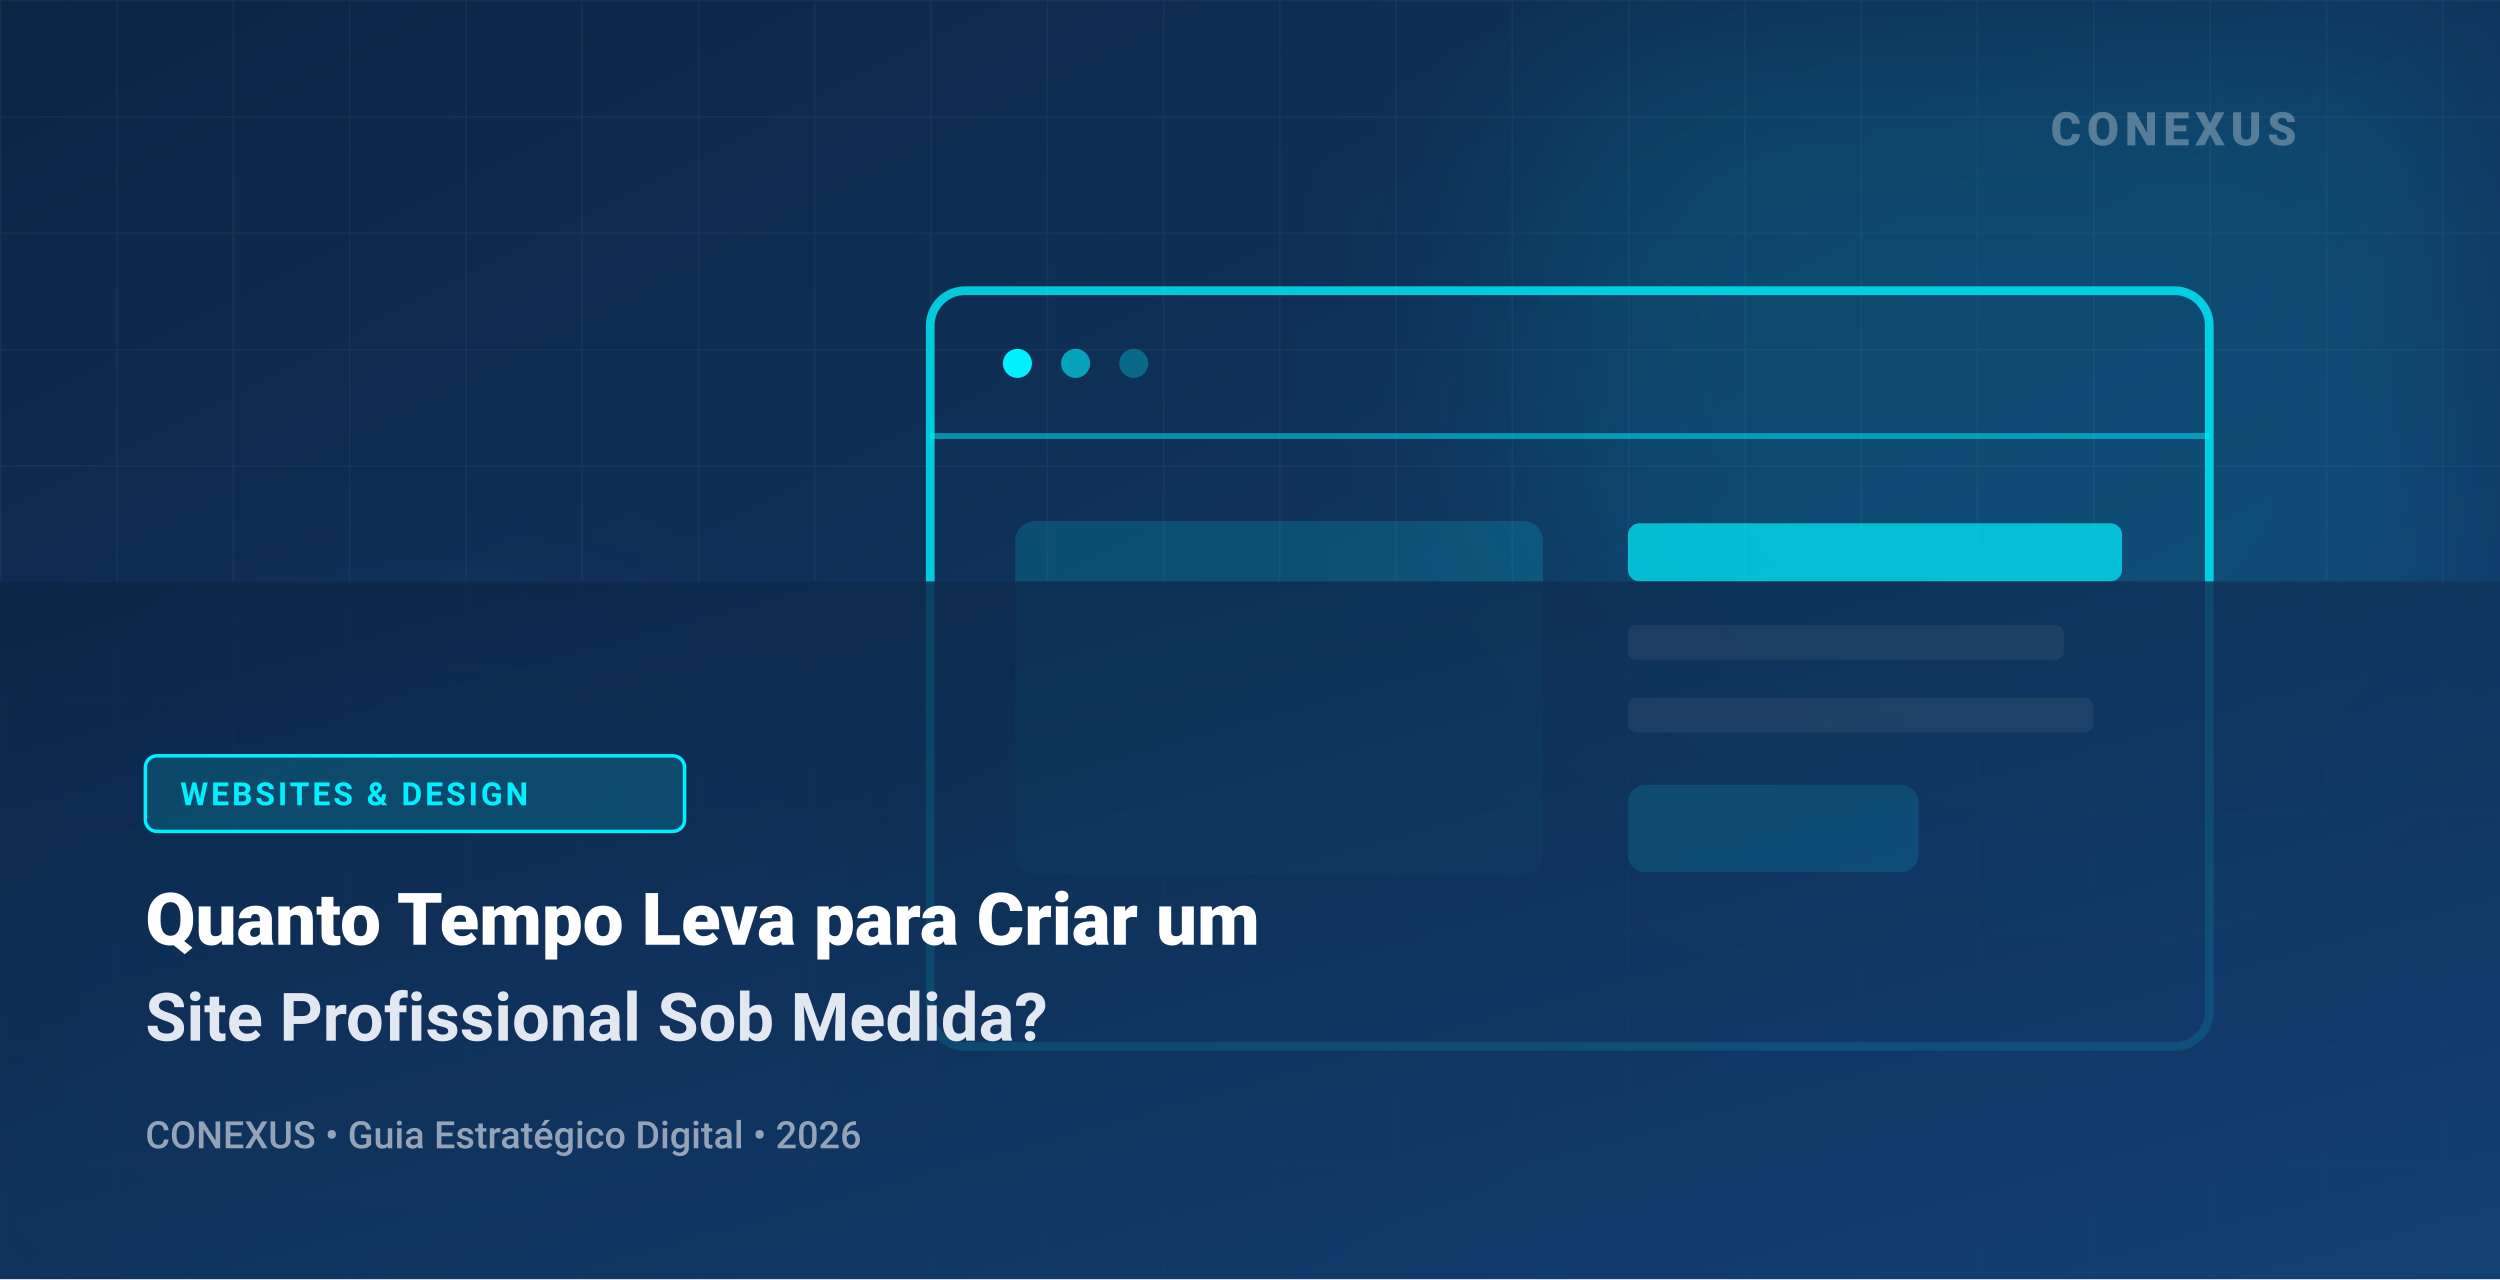
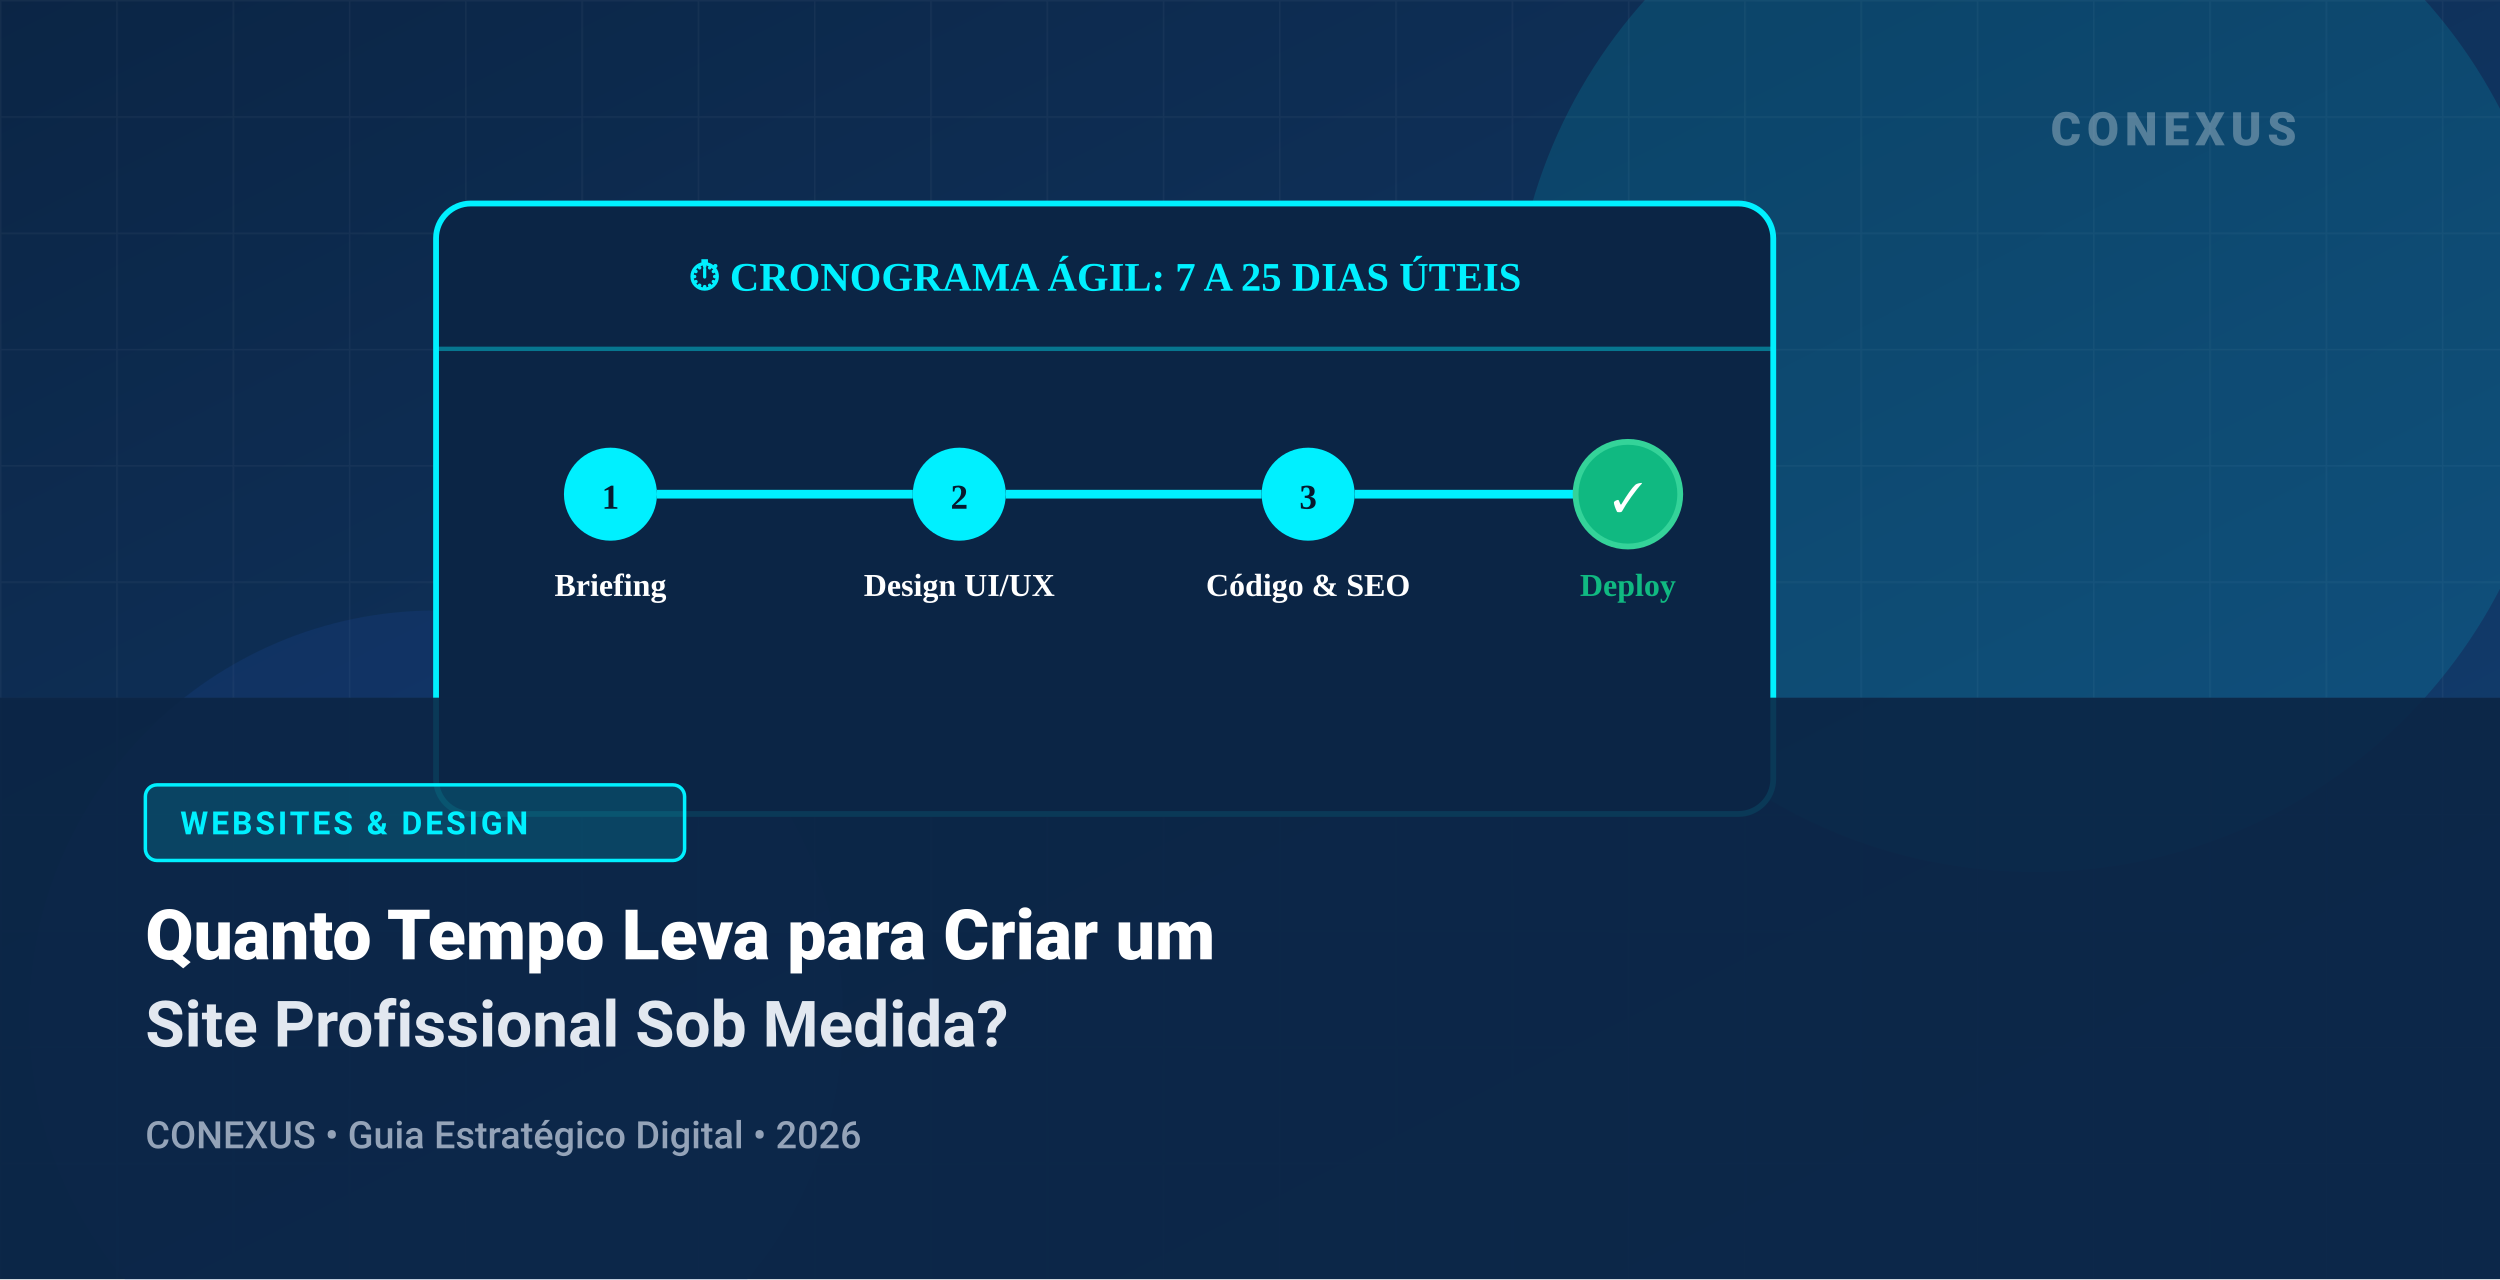
<svg xmlns="http://www.w3.org/2000/svg" viewBox="0 0 860 440" width="860" height="440">
  <defs>
-     <linearGradient id="bgGrad" x1="0%" y1="0%" x2="100%" y2="100%">
+     <linearGradient id="bgGrad_quanto_tempo_leva_para_criar_site_profissional" x1="0%" y1="0%" x2="100%" y2="100%">
      <stop offset="0%" stop-color="#0B2545" />
      <stop offset="100%" stop-color="#134074" />
    </linearGradient>
-     <linearGradient id="glowGrad" x1="0%" y1="0%" x2="100%" y2="0%">
-       <stop offset="0%" stop-color="#00F0FF" stop-opacity="0.8" />
-       <stop offset="100%" stop-color="#2563EB" stop-opacity="0" />
-     </linearGradient>
-     <pattern id="gridPattern" width="40" height="40" patternUnits="userSpaceOnUse">
+     <pattern id="gridPattern_quanto_tempo_leva_para_criar_site_profissional" width="40" height="40" patternUnits="userSpaceOnUse">
      <path d="M 40 0 L 0 0 0 40" fill="none" stroke="rgba(255, 255, 255, 0.04)" stroke-width="1" />
    </pattern>
  </defs>
-   <rect width="860" height="440" fill="url(#bgGrad)" />
-   <rect width="860" height="440" fill="url(#gridPattern)" />
-   <circle cx="700" cy="120" r="180" fill="#00F0FF" opacity="0.12" filter="blur(40px)" />
-   <circle cx="150" cy="350" r="140" fill="#2563EB" opacity="0.1" filter="blur(30px)" />
-   <g transform="translate(140, 20)">
-     <rect x="180" y="80" width="440" height="260" rx="12" fill="none" stroke="#00F0FF" stroke-width="3" opacity="0.8" />
-     <line x1="180" y1="130" x2="620" y2="130" stroke="#00F0FF" stroke-width="2" opacity="0.5" />
-     <circle cx="210" cy="105" r="5" fill="#00F0FF" />
-     <circle cx="230" cy="105" r="5" fill="#00F0FF" opacity="0.6" />
-     <circle cx="250" cy="105" r="5" fill="#00F0FF" opacity="0.3" />
-     <rect x="210" y="160" width="180" height="120" rx="6" fill="#00F0FF" opacity="0.15" stroke="#00F0FF" stroke-width="1.5" />
-     <rect x="420" y="160" width="170" height="20" rx="4" fill="#00F0FF" opacity="0.7" />
-     <rect x="420" y="195" width="150" height="12" rx="3" fill="#FFFFFF" opacity="0.4" />
-     <rect x="420" y="220" width="160" height="12" rx="3" fill="#FFFFFF" opacity="0.4" />
-     <rect x="420" y="250" width="100" height="30" rx="6" fill="#00F0FF" opacity="0.85" />
+   <rect width="860" height="440" fill="url(#bgGrad_quanto_tempo_leva_para_criar_site_profissional)" />
+   <rect width="860" height="440" fill="url(#gridPattern_quanto_tempo_leva_para_criar_site_profissional)" />
+   <circle cx="700" cy="120" r="180" fill="#00F0FF" opacity="0.12" />
+   <circle cx="150" cy="350" r="140" fill="#2563EB" opacity="0.1" />
+   <g transform="translate(100, 30)">
+     <rect x="50" y="40" width="460" height="210" rx="12" fill="#0B2545" stroke="#00F0FF" stroke-width="2" />
+     <line x1="50" y1="90" x2="510" y2="90" stroke="#00F0FF" stroke-width="1.5" opacity="0.4" />
+     <circle cx="110" cy="140" r="16" fill="#00F0FF" />
+     <text x="110" y="145" fill="#071A2F" font-size="12" font-weight="900" text-anchor="middle">1</text>
+     <text x="110" y="175" fill="#FFFFFF" font-size="11" font-weight="700" text-anchor="middle">Briefing</text>
+     <line x1="126" y1="140" x2="214" y2="140" stroke="#00F0FF" stroke-width="3" />
+     <circle cx="230" cy="140" r="16" fill="#00F0FF" />
+     <text x="230" y="145" fill="#071A2F" font-size="12" font-weight="900" text-anchor="middle">2</text>
+     <text x="230" y="175" fill="#FFFFFF" font-size="11" font-weight="700" text-anchor="middle">Design UI/UX</text>
+     <line x1="246" y1="140" x2="334" y2="140" stroke="#00F0FF" stroke-width="3" />
+     <circle cx="350" cy="140" r="16" fill="#00F0FF" />
+     <text x="350" y="145" fill="#071A2F" font-size="12" font-weight="900" text-anchor="middle">3</text>
+     <text x="350" y="175" fill="#FFFFFF" font-size="11" font-weight="700" text-anchor="middle">Código &amp; SEO</text>
+     <line x1="366" y1="140" x2="444" y2="140" stroke="#00F0FF" stroke-width="3" />
+     <circle cx="460" cy="140" r="18" fill="#10B981" stroke="#34D399" stroke-width="2" />
+     <text x="460" y="146" fill="#FFFFFF" font-size="14" font-weight="900" text-anchor="middle">✓</text>
+     <text x="460" y="175" fill="#10B981" font-size="11" font-weight="800" text-anchor="middle">Deploy</text>
+     <text x="280" y="70" fill="#00F0FF" font-size="14" font-weight="800" text-anchor="middle">⏱️ CRONOGRAMA ÁGIL: 7 A 25 DIAS ÚTEIS</text>
  </g>
-   <rect x="0" y="200" width="860" height="240" fill="url(#bgGrad)" opacity="0.85" />
-   <g transform="translate(50, 260)">
+   <rect x="0" y="240" width="860" height="200" fill="#0B2545" opacity="0.9" />
+   <g transform="translate(50, 270)">
    <rect x="0" y="0" width="185.5" height="26" rx="4" fill="#00F0FF" fill-opacity="0.15" stroke="#00F0FF" stroke-width="1.2" />
    <text x="12" y="17" fill="#00F0FF" font-family="system-ui, -apple-system, BlinkMacSystemFont, 'Segoe UI', Roboto, sans-serif" font-size="11" font-weight="700" letter-spacing="1">WEBSITES &amp; DESIGN</text>
-     <text x="0" y="65" fill="#FFFFFF" font-family="system-ui, -apple-system, BlinkMacSystemFont, 'Segoe UI', Roboto, sans-serif" font-size="25" font-weight="800">Quanto Tempo Leva para Criar um</text>
-     <text x="0" y="98" fill="#E2E8F0" font-family="system-ui, -apple-system, BlinkMacSystemFont, 'Segoe UI', Roboto, sans-serif" font-size="23" font-weight="700">Site Profissional Sob Medida?</text>
-     <text x="0" y="135" fill="#94A3B8" font-family="system-ui, -apple-system, BlinkMacSystemFont, 'Segoe UI', Roboto, sans-serif" font-size="13" font-weight="500">CONEXUS • Guia Estratégico Digital • 2026</text>
+     <text x="0" y="60" fill="#FFFFFF" font-family="system-ui, -apple-system, BlinkMacSystemFont, 'Segoe UI', Roboto, sans-serif" font-size="24" font-weight="800">Quanto Tempo Leva para Criar um</text>
+     <text x="0" y="90" fill="#E2E8F0" font-family="system-ui, -apple-system, BlinkMacSystemFont, 'Segoe UI', Roboto, sans-serif" font-size="22" font-weight="700">Site Profissional Sob Medida?</text>
+     <text x="0" y="125" fill="#94A3B8" font-family="system-ui, -apple-system, BlinkMacSystemFont, 'Segoe UI', Roboto, sans-serif" font-size="13" font-weight="500">CONEXUS • Guia Estratégico Digital • 2026</text>
  </g>
  <text x="790" y="50" fill="#FFFFFF" opacity="0.3" font-family="system-ui, -apple-system, BlinkMacSystemFont, 'Segoe UI', Roboto, sans-serif" font-size="16" font-weight="800" text-anchor="end" letter-spacing="2">CONEXUS</text>
</svg>
